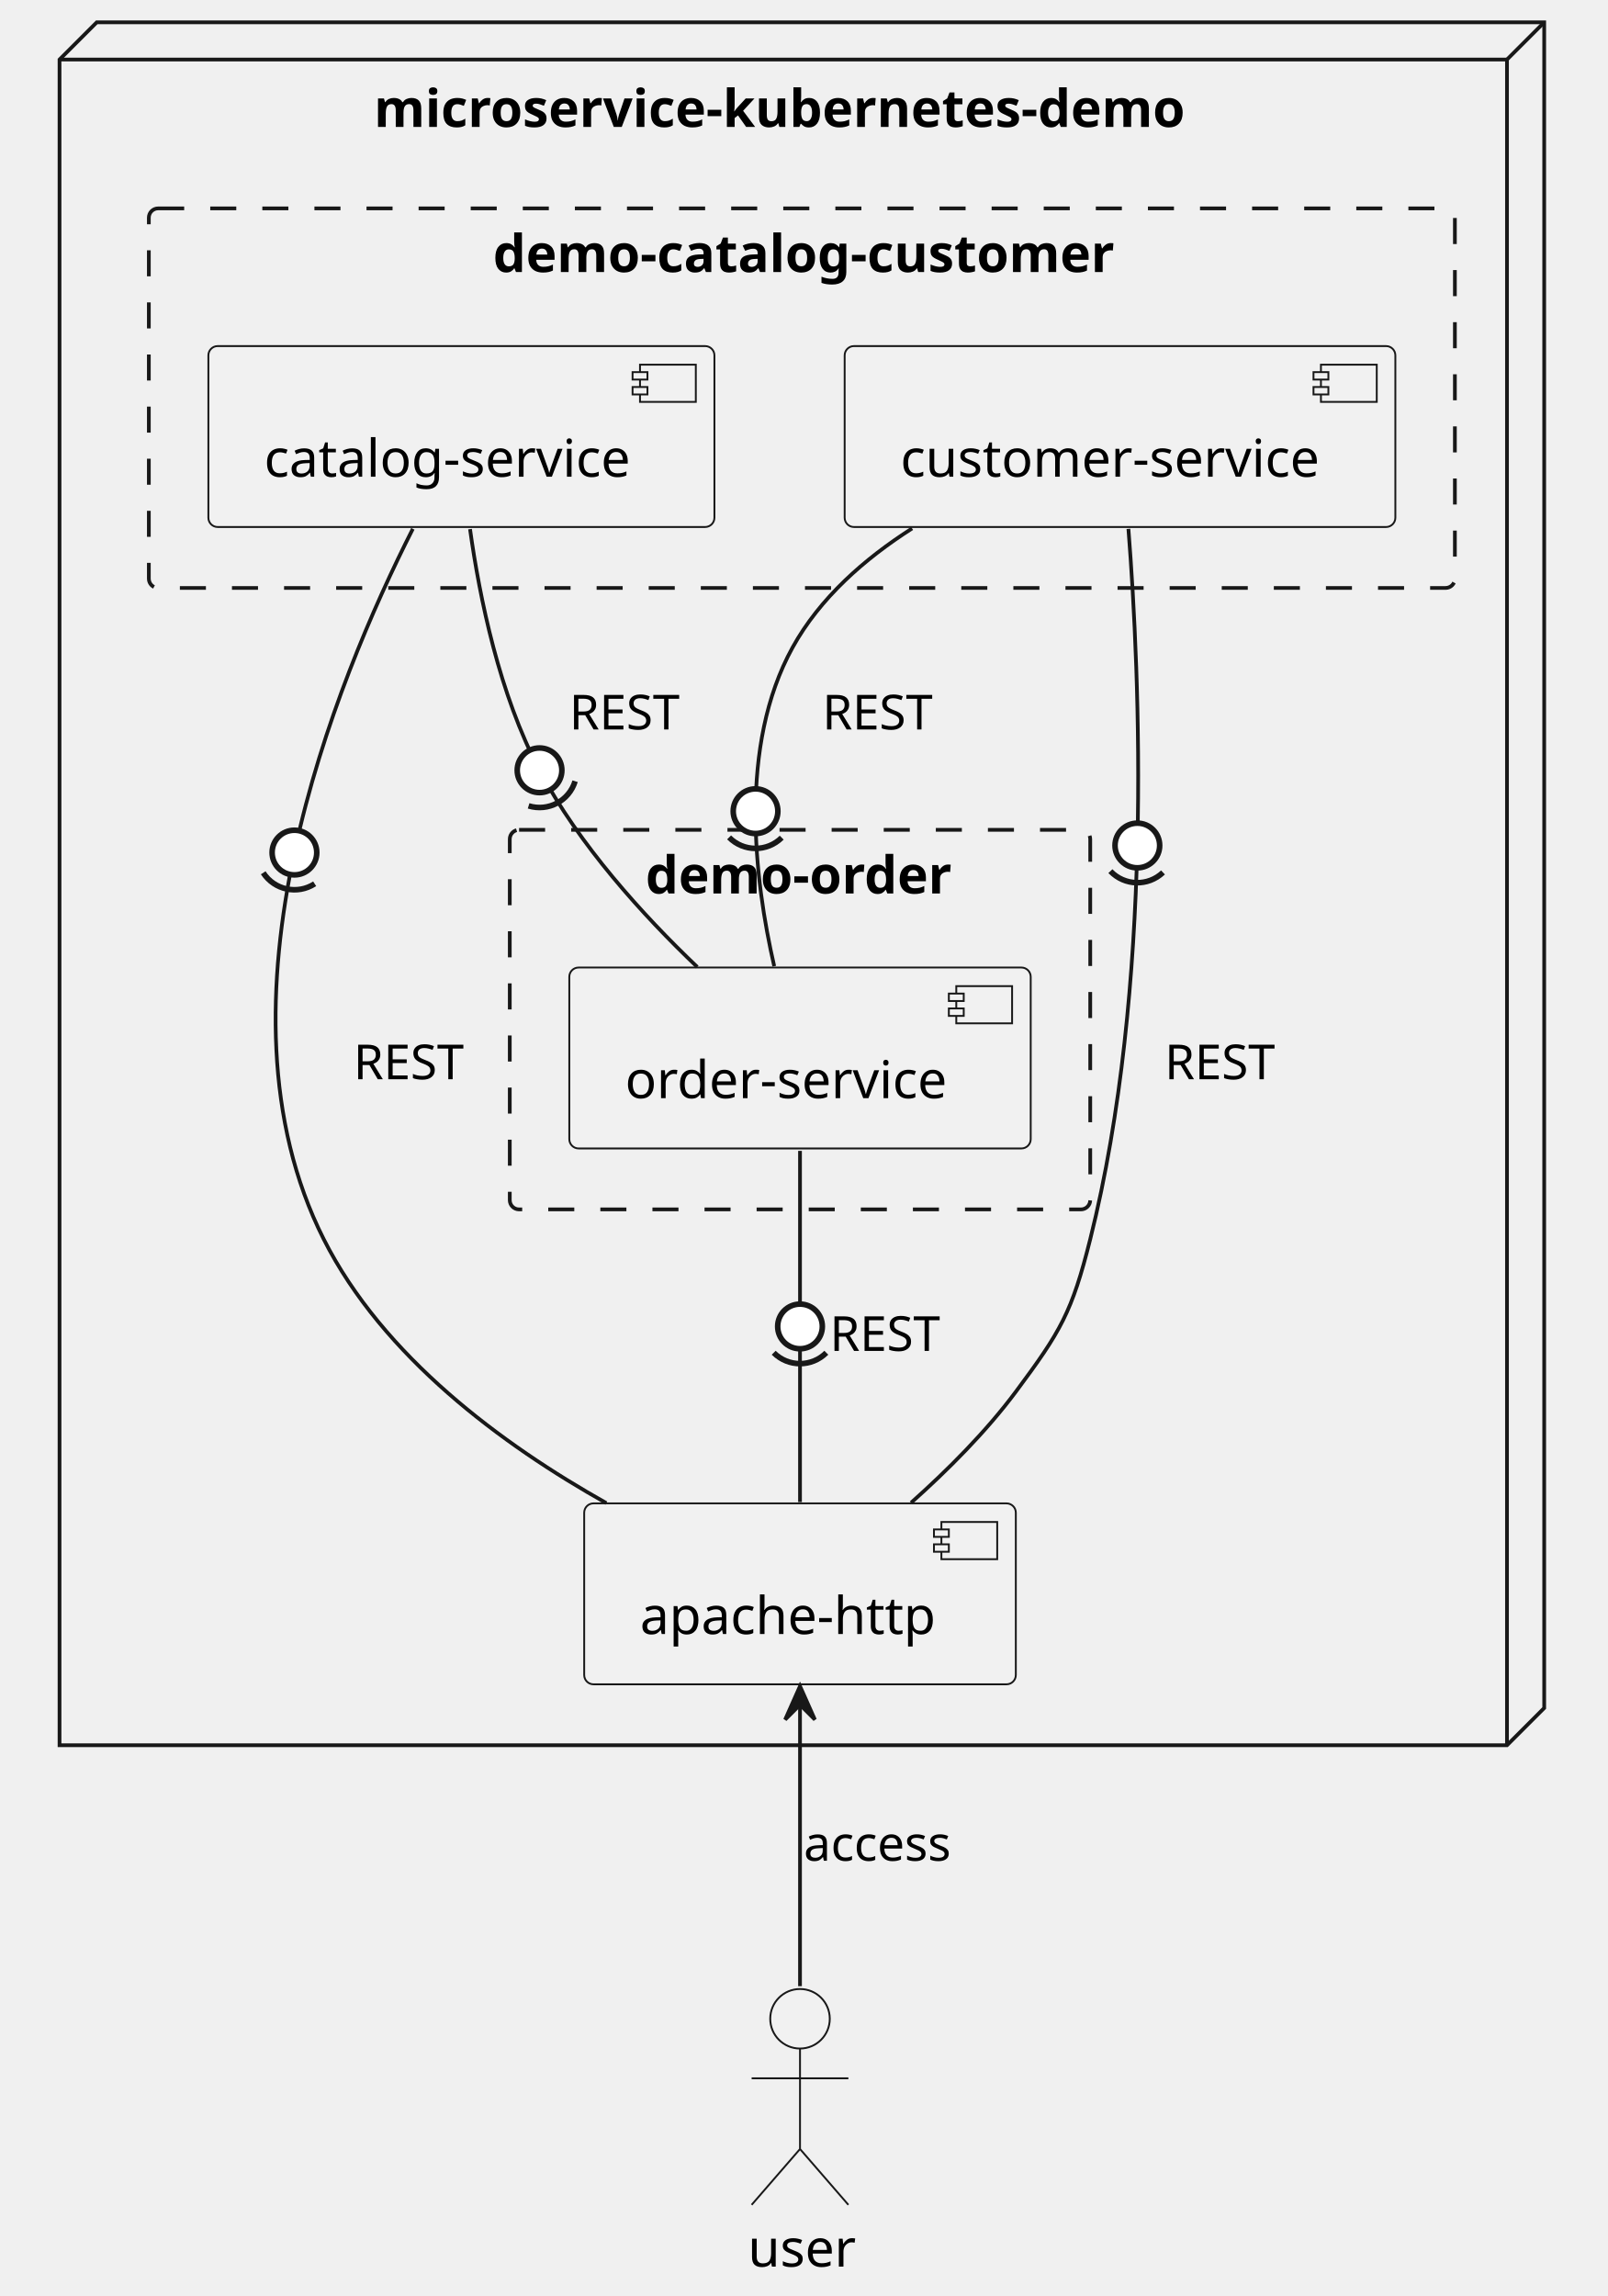
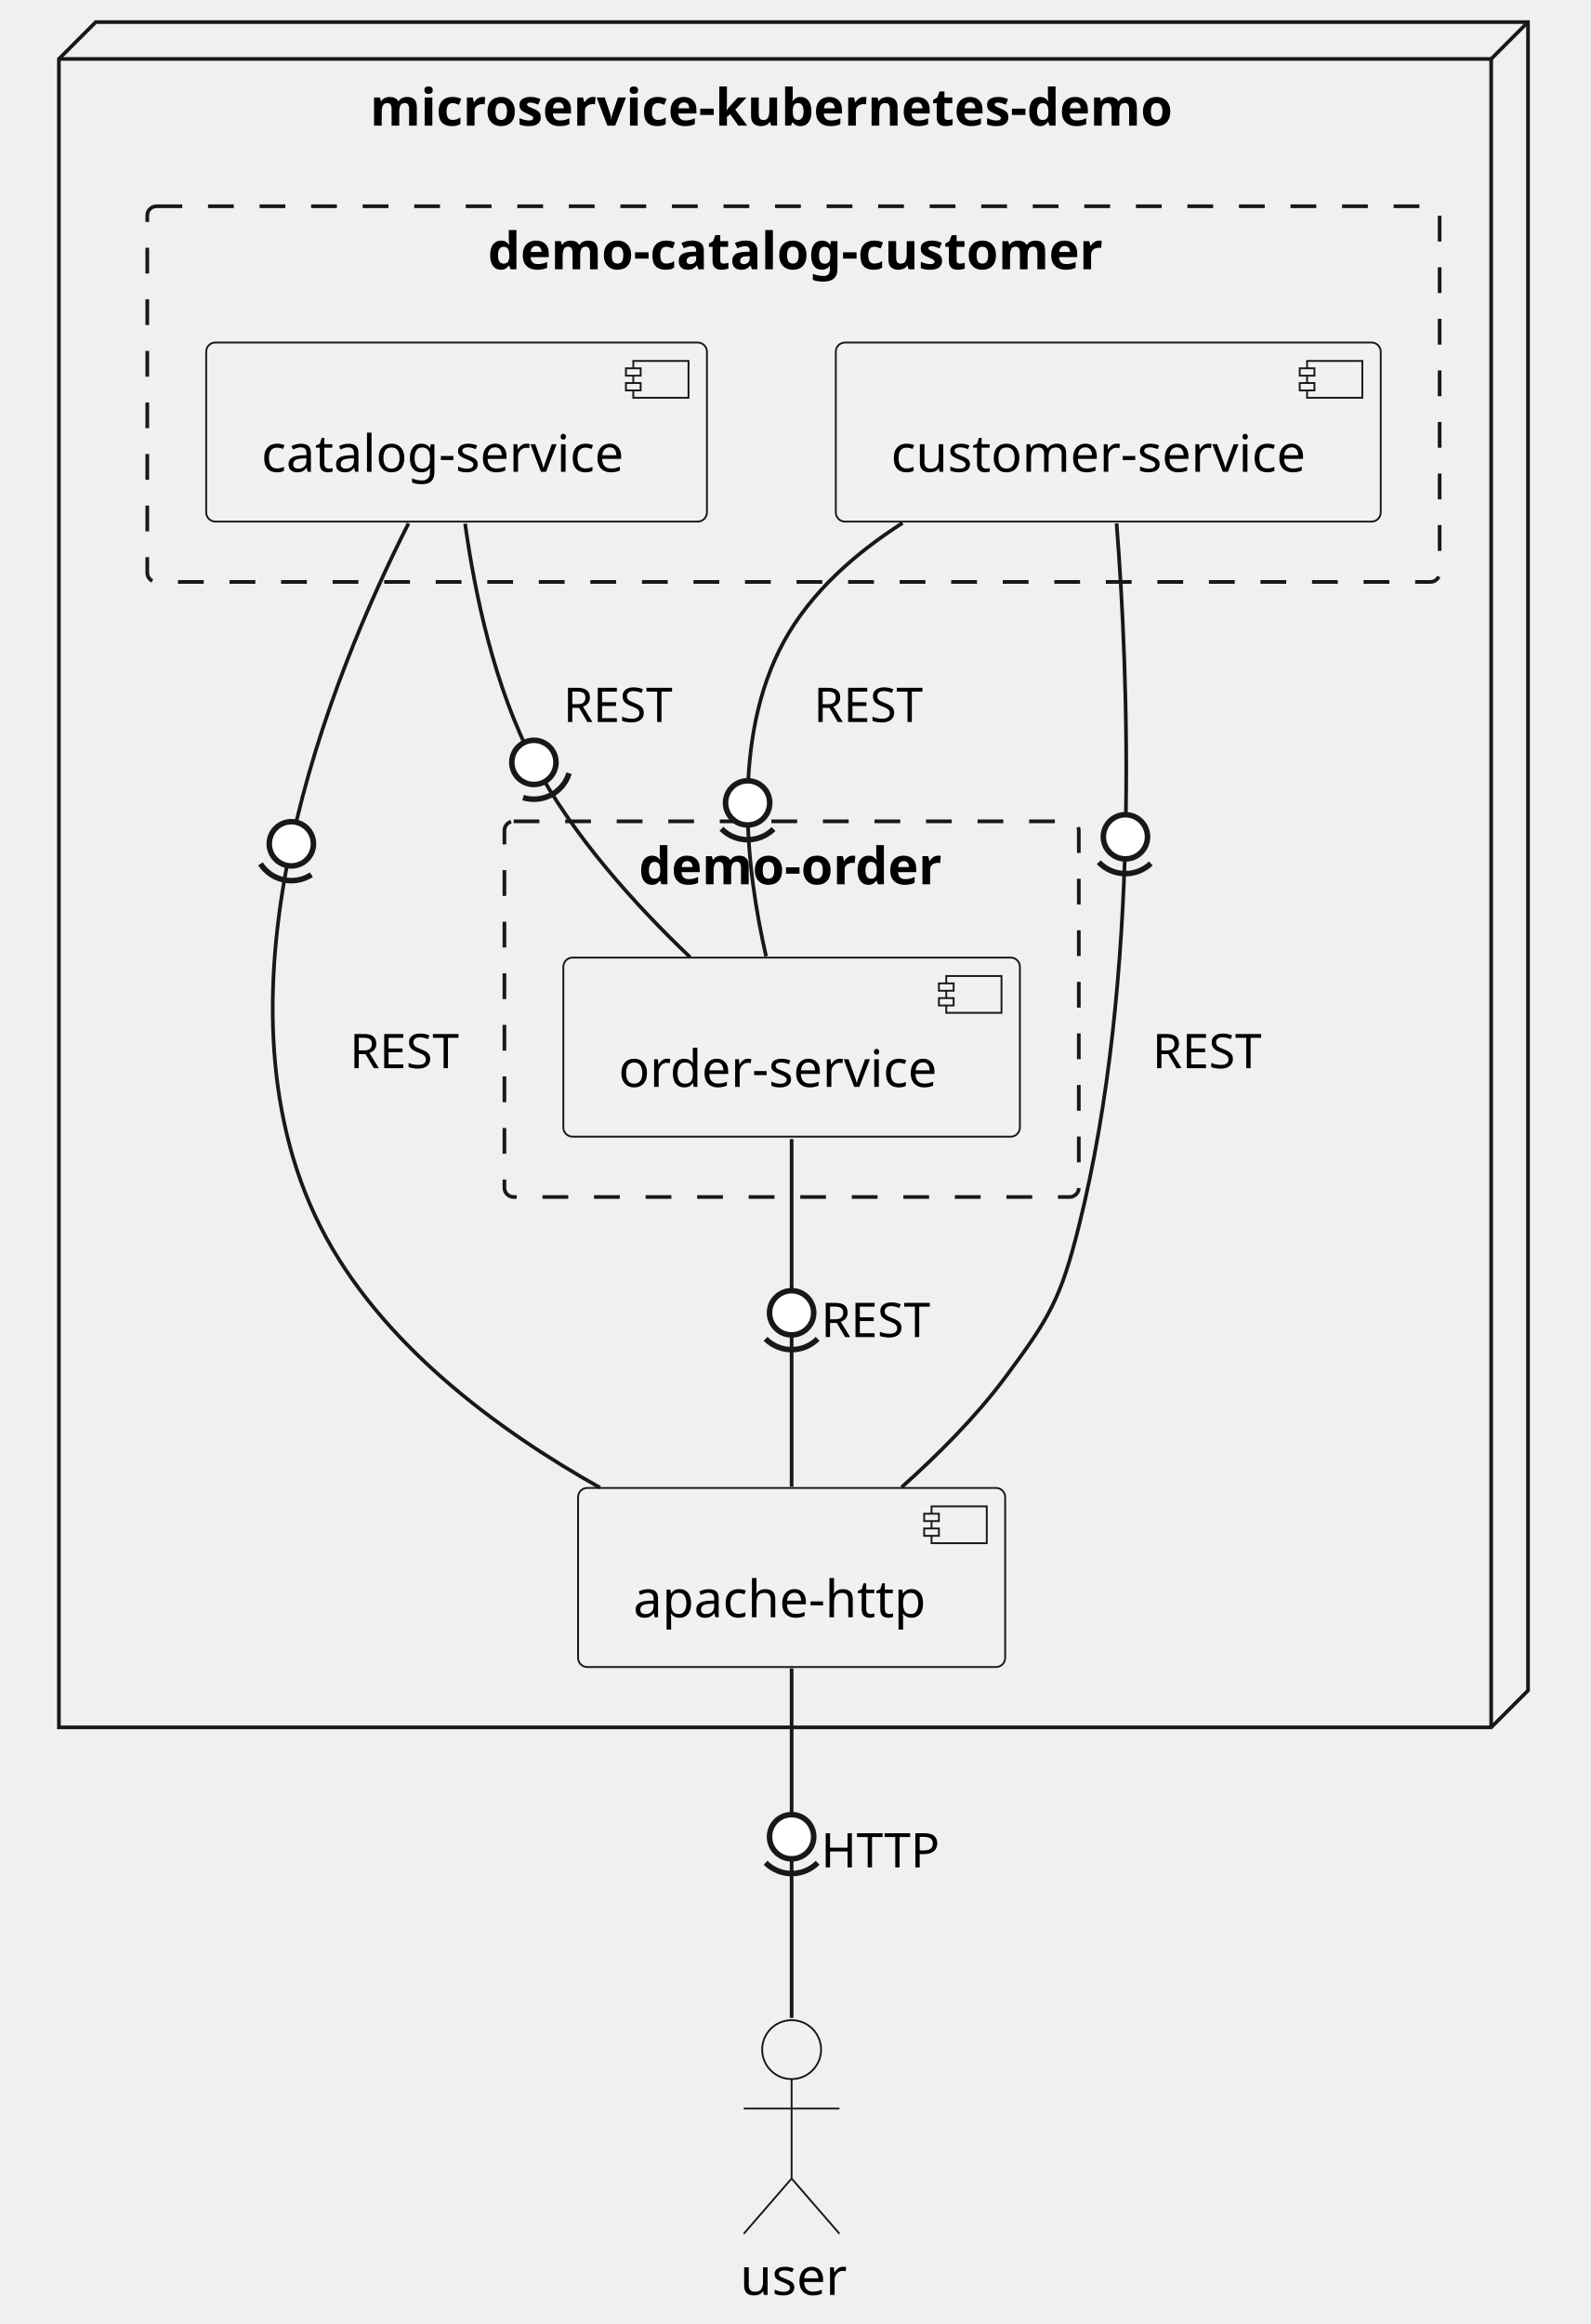
- <svg xmlns="http://www.w3.org/2000/svg" contentStyleType="text/css" height="617px" preserveAspectRatio="none" style="width:432px;height:617px;background:#FFFFFF;" version="1.1" viewBox="0 0 432 617" width="432px" zoomAndPan="magnify">
+ <svg xmlns="http://www.w3.org/2000/svg" contentStyleType="text/css" height="631px" preserveAspectRatio="none" style="width:432px;height:631px;background:#FFFFFF;" version="1.1" viewBox="0 0 432 631" width="432px" zoomAndPan="magnify">
  <defs />
  <g>
    <g id="cluster_microservice-kubernetes-demo">
      <polygon fill="none" points="16,16,26,6,415,6,415,459,405,469,16,469,16,16" style="stroke:#181818;stroke-width:1.0;" />
      <line style="stroke:#181818;stroke-width:1.0;" x1="405" x2="415" y1="16" y2="6" />
      <line style="stroke:#181818;stroke-width:1.0;" x1="16" x2="405" y1="16" y2="16" />
      <line style="stroke:#181818;stroke-width:1.0;" x1="405" x2="405" y1="16" y2="469" />
      <text fill="#000000" font-family="sans-serif" font-size="14" font-weight="bold" lengthAdjust="spacing" textLength="222" x="100.5" y="34.107">microservice-kubernetes-demo</text>
    </g>
    <g id="cluster_demoCatalogCustomer">
      <rect fill="none" height="102" rx="2.5" ry="2.5" style="stroke:#181818;stroke-width:1.0;stroke-dasharray:7.0,7.0;" width="351" x="40" y="56" />
      <text fill="#000000" font-family="sans-serif" font-size="14" font-weight="bold" lengthAdjust="spacing" textLength="166" x="132.5" y="73.107">demo-catalog-customer</text>
    </g>
    <g id="cluster_demoOrder">
      <rect fill="none" height="102" rx="2.5" ry="2.5" style="stroke:#181818;stroke-width:1.0;stroke-dasharray:7.0,7.0;" width="156" x="137" y="223" />
      <text fill="#000000" font-family="sans-serif" font-size="14" font-weight="bold" lengthAdjust="spacing" textLength="83" x="173.5" y="240.107">demo-order</text>
    </g>
    <g id="elem_apacheHttp">
      <rect fill="#F1F1F1" height="48.621" rx="2.5" ry="2.5" style="stroke:#181818;stroke-width:0.5;" width="116" x="157" y="404" />
      <rect fill="#F1F1F1" height="10" style="stroke:#181818;stroke-width:0.5;" width="15" x="253" y="409" />
      <rect fill="#F1F1F1" height="2" style="stroke:#181818;stroke-width:0.5;" width="4" x="251" y="411" />
      <rect fill="#F1F1F1" height="2" style="stroke:#181818;stroke-width:0.5;" width="4" x="251" y="415" />
      <text fill="#000000" font-family="sans-serif" font-size="14" lengthAdjust="spacing" textLength="76" x="172" y="439.107">apache-http</text>
    </g>
    <g id="elem_catalogService">
      <rect fill="#F1F1F1" height="48.621" rx="2.5" ry="2.5" style="stroke:#181818;stroke-width:0.5;" width="136" x="56" y="93" />
      <rect fill="#F1F1F1" height="10" style="stroke:#181818;stroke-width:0.5;" width="15" x="172" y="98" />
      <rect fill="#F1F1F1" height="2" style="stroke:#181818;stroke-width:0.5;" width="4" x="170" y="100" />
      <rect fill="#F1F1F1" height="2" style="stroke:#181818;stroke-width:0.5;" width="4" x="170" y="104" />
      <text fill="#000000" font-family="sans-serif" font-size="14" lengthAdjust="spacing" textLength="96" x="71" y="128.107">catalog-service</text>
    </g>
    <g id="elem_customerService">
      <rect fill="#F1F1F1" height="48.621" rx="2.5" ry="2.5" style="stroke:#181818;stroke-width:0.5;" width="148" x="227" y="93" />
      <rect fill="#F1F1F1" height="10" style="stroke:#181818;stroke-width:0.5;" width="15" x="355" y="98" />
      <rect fill="#F1F1F1" height="2" style="stroke:#181818;stroke-width:0.5;" width="4" x="353" y="100" />
      <rect fill="#F1F1F1" height="2" style="stroke:#181818;stroke-width:0.5;" width="4" x="353" y="104" />
      <text fill="#000000" font-family="sans-serif" font-size="14" lengthAdjust="spacing" textLength="108" x="242" y="128.107">customer-service</text>
    </g>
    <g id="elem_orderService">
      <rect fill="#F1F1F1" height="48.621" rx="2.5" ry="2.5" style="stroke:#181818;stroke-width:0.5;" width="124" x="153" y="260" />
      <rect fill="#F1F1F1" height="10" style="stroke:#181818;stroke-width:0.5;" width="15" x="257" y="265" />
      <rect fill="#F1F1F1" height="2" style="stroke:#181818;stroke-width:0.5;" width="4" x="255" y="267" />
      <rect fill="#F1F1F1" height="2" style="stroke:#181818;stroke-width:0.5;" width="4" x="255" y="271" />
      <text fill="#000000" font-family="sans-serif" font-size="14" lengthAdjust="spacing" textLength="84" x="168" y="295.107">order-service</text>
    </g>
    <g id="elem_user">
-       <ellipse cx="215" cy="542.5" fill="#F1F1F1" rx="8" ry="8" style="stroke:#181818;stroke-width:0.5;" />
-       <path d="M215,550.5 L215,577.5 M202,558.5 L228,558.5 M215,577.5 L202,592.5 M215,577.5 L228,592.5 " fill="none" style="stroke:#181818;stroke-width:0.5;" />
-       <text fill="#000000" font-family="sans-serif" font-size="14" lengthAdjust="spacing" textLength="28" x="201" y="609.107">user</text>
+       <ellipse cx="215" cy="556.5" fill="#F1F1F1" rx="8" ry="8" style="stroke:#181818;stroke-width:0.5;" />
+       <path d="M215,564.5 L215,591.5 M202,572.5 L228,572.5 M215,591.5 L202,606.5 M215,591.5 L228,606.5 " fill="none" style="stroke:#181818;stroke-width:0.5;" />
+       <text fill="#000000" font-family="sans-serif" font-size="14" lengthAdjust="spacing" textLength="28" x="201" y="623.107">user</text>
    </g>
    <g id="link_apacheHttp_user">
-       <path d="M215,458.16 C215,479.86 215,509.9 215,533.74 " fill="none" id="apacheHttp-backto-user" style="stroke:#181818;stroke-width:1.0;" />
-       <polygon fill="#181818" points="215,453.11,211,462.11,215,458.11,219,462.11,215,453.11" style="stroke:#181818;stroke-width:1.0;" />
-       <text fill="#000000" font-family="sans-serif" font-size="13" lengthAdjust="spacing" textLength="42" x="216" y="500.028">access</text>
+       <path d="M215,453 C215,478.07 215,518.16 215,547.88 " fill="none" id="apacheHttp-user" style="stroke:#181818;stroke-width:1.0;" />
+       <text fill="#000000" font-family="sans-serif" font-size="13" lengthAdjust="spacing" textLength="32" x="223" y="507.028">HTTP</text>
+       <path d="M207.929,505.767 A10,10 0 0 0 222.071 505.767" fill="none" style="stroke:#181818;stroke-width:1.5;" />
+       <ellipse cx="215" cy="498.696" fill="#FFFFFF" rx="6" ry="6" style="stroke:#181818;stroke-width:1.5;" />
    </g>
    <g id="link_catalogService_apacheHttp">
      <path d="M110.95,142.11 C90.13,183.17 54.9,269.41 87,333 C102.93,364.56 134.93,388.19 162.95,403.92 " fill="none" id="catalogService-apacheHttp" style="stroke:#181818;stroke-width:1.0;" />
      <text fill="#000000" font-family="sans-serif" font-size="13" lengthAdjust="spacing" textLength="34" x="95" y="290.028">REST</text>
      <path d="M70.738,234.545 A10,10 0 0 0 84.569 237.498" fill="none" style="stroke:#181818;stroke-width:1.5;" />
      <ellipse cx="79.13" cy="229.106" fill="#FFFFFF" rx="6" ry="6" style="stroke:#181818;stroke-width:1.5;" />
    </g>
    <g id="link_customerService_apacheHttp">
      <path d="M303.26,142.12 C306.4,182.11 309.94,265.4 293,333 C288.07,352.67 285.1,357.74 273,374 C264.98,384.77 254.61,395.13 244.85,403.83 " fill="none" id="customerService-apacheHttp" style="stroke:#181818;stroke-width:1.0;" />
      <text fill="#000000" font-family="sans-serif" font-size="13" lengthAdjust="spacing" textLength="34" x="313" y="290.028">REST</text>
      <path d="M298.418,234.102 A10,10 0 0 0 312.556 234.448" fill="none" style="stroke:#181818;stroke-width:1.5;" />
      <ellipse cx="305.66" cy="227.206" fill="#FFFFFF" rx="6" ry="6" style="stroke:#181818;stroke-width:1.5;" />
    </g>
    <g id="link_orderService_apacheHttp">
      <path d="M215,309.27 C215,335.48 215,377.41 215,403.65 " fill="none" id="orderService-apacheHttp" style="stroke:#181818;stroke-width:1.0;" />
      <text fill="#000000" font-family="sans-serif" font-size="13" lengthAdjust="spacing" textLength="34" x="223" y="363.028">REST</text>
      <path d="M207.929,363.52 A10,10 0 0 0 222.071 363.52" fill="none" style="stroke:#181818;stroke-width:1.5;" />
      <ellipse cx="215" cy="356.449" fill="#FFFFFF" rx="6" ry="6" style="stroke:#181818;stroke-width:1.5;" />
    </g>
    <g id="link_catalogService_orderService">
      <path d="M126.32,142.19 C128.9,160.71 134.21,186.63 145,207 C155.62,227.05 172.74,245.89 187.39,259.86 " fill="none" id="catalogService-orderService" style="stroke:#181818;stroke-width:1.0;" />
      <text fill="#000000" font-family="sans-serif" font-size="13" lengthAdjust="spacing" textLength="34" x="153" y="196.028">REST</text>
      <path d="M142.061,216.559 A10,10 0 0 0 154.559 209.939" fill="none" style="stroke:#181818;stroke-width:1.5;" />
      <ellipse cx="145" cy="207" fill="#FFFFFF" rx="6" ry="6" style="stroke:#181818;stroke-width:1.5;" />
    </g>
    <g id="link_customerService_orderService">
      <path d="M245.13,142 C232.32,150.17 220.33,160.71 213,174 C198.4,200.47 202.71,236.3 208.07,259.65 " fill="none" id="customerService-orderService" style="stroke:#181818;stroke-width:1.0;" />
      <text fill="#000000" font-family="sans-serif" font-size="13" lengthAdjust="spacing" textLength="34" x="221" y="196.028">REST</text>
      <path d="M195.943,225.03 A10,10 0 0 0 210.085 225.102" fill="none" style="stroke:#181818;stroke-width:1.5;" />
      <ellipse cx="203.05" cy="217.995" fill="#FFFFFF" rx="6" ry="6" style="stroke:#181818;stroke-width:1.5;" />
    </g>
  </g>
</svg>
